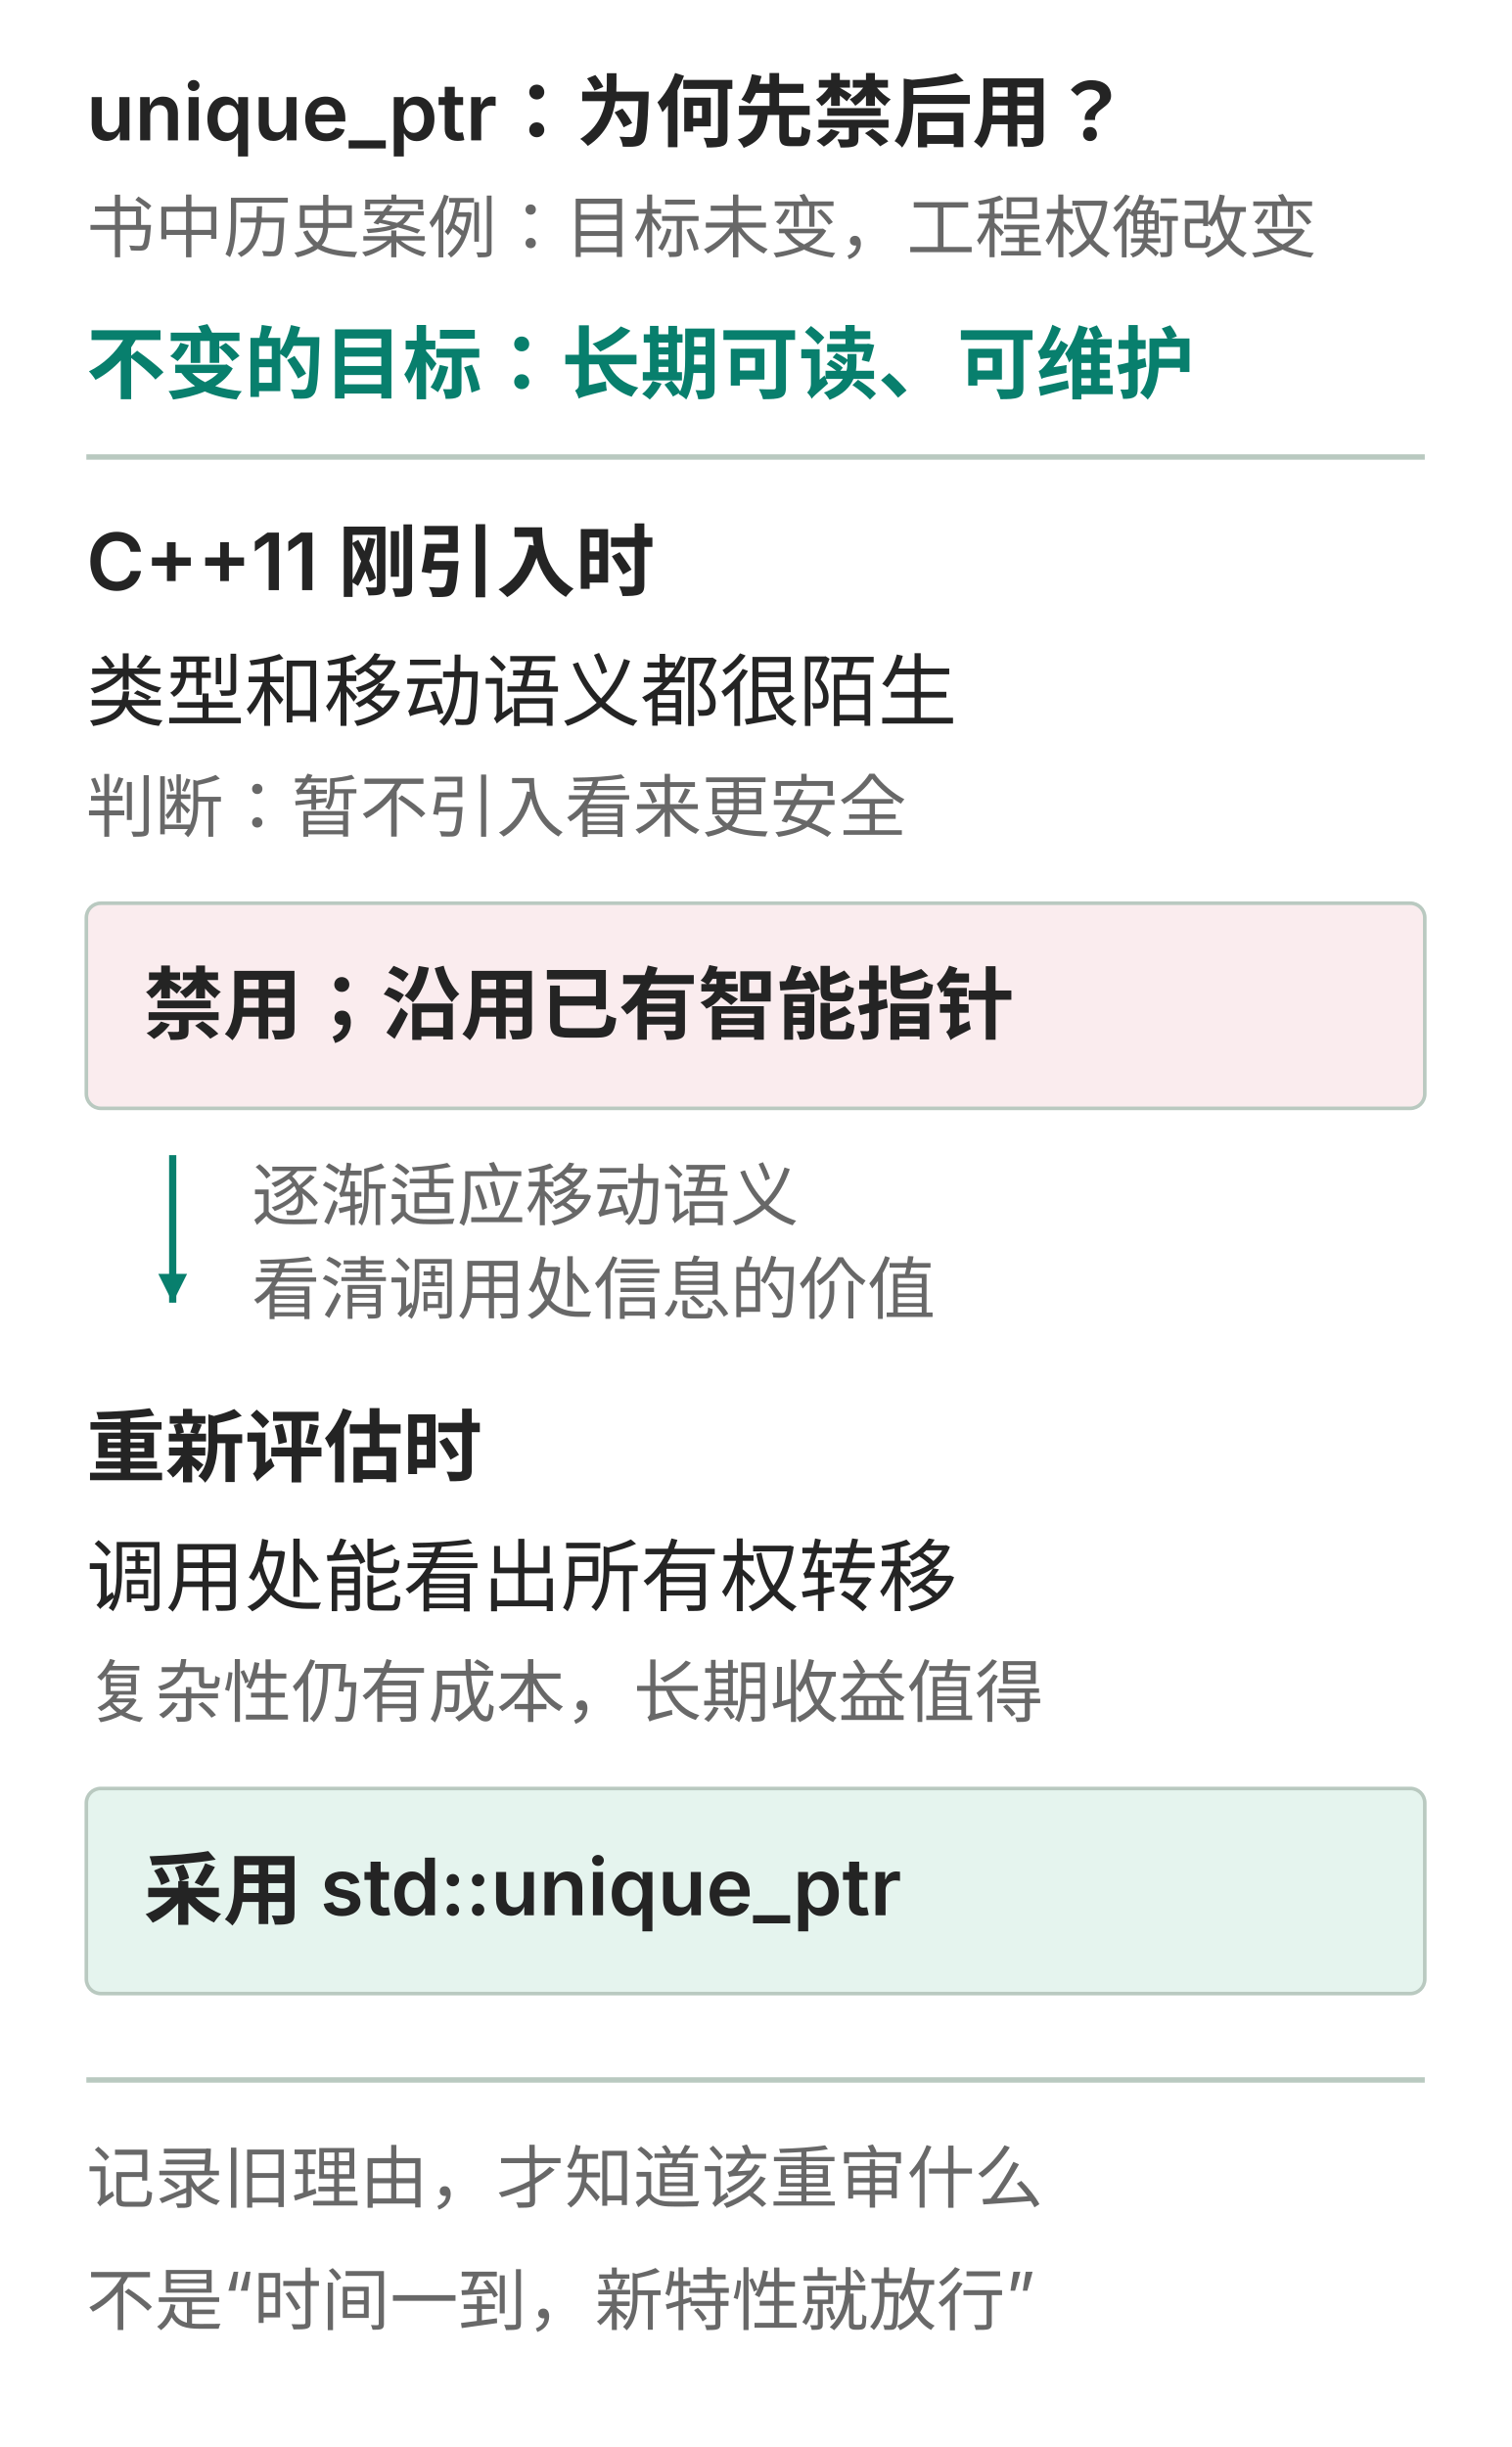
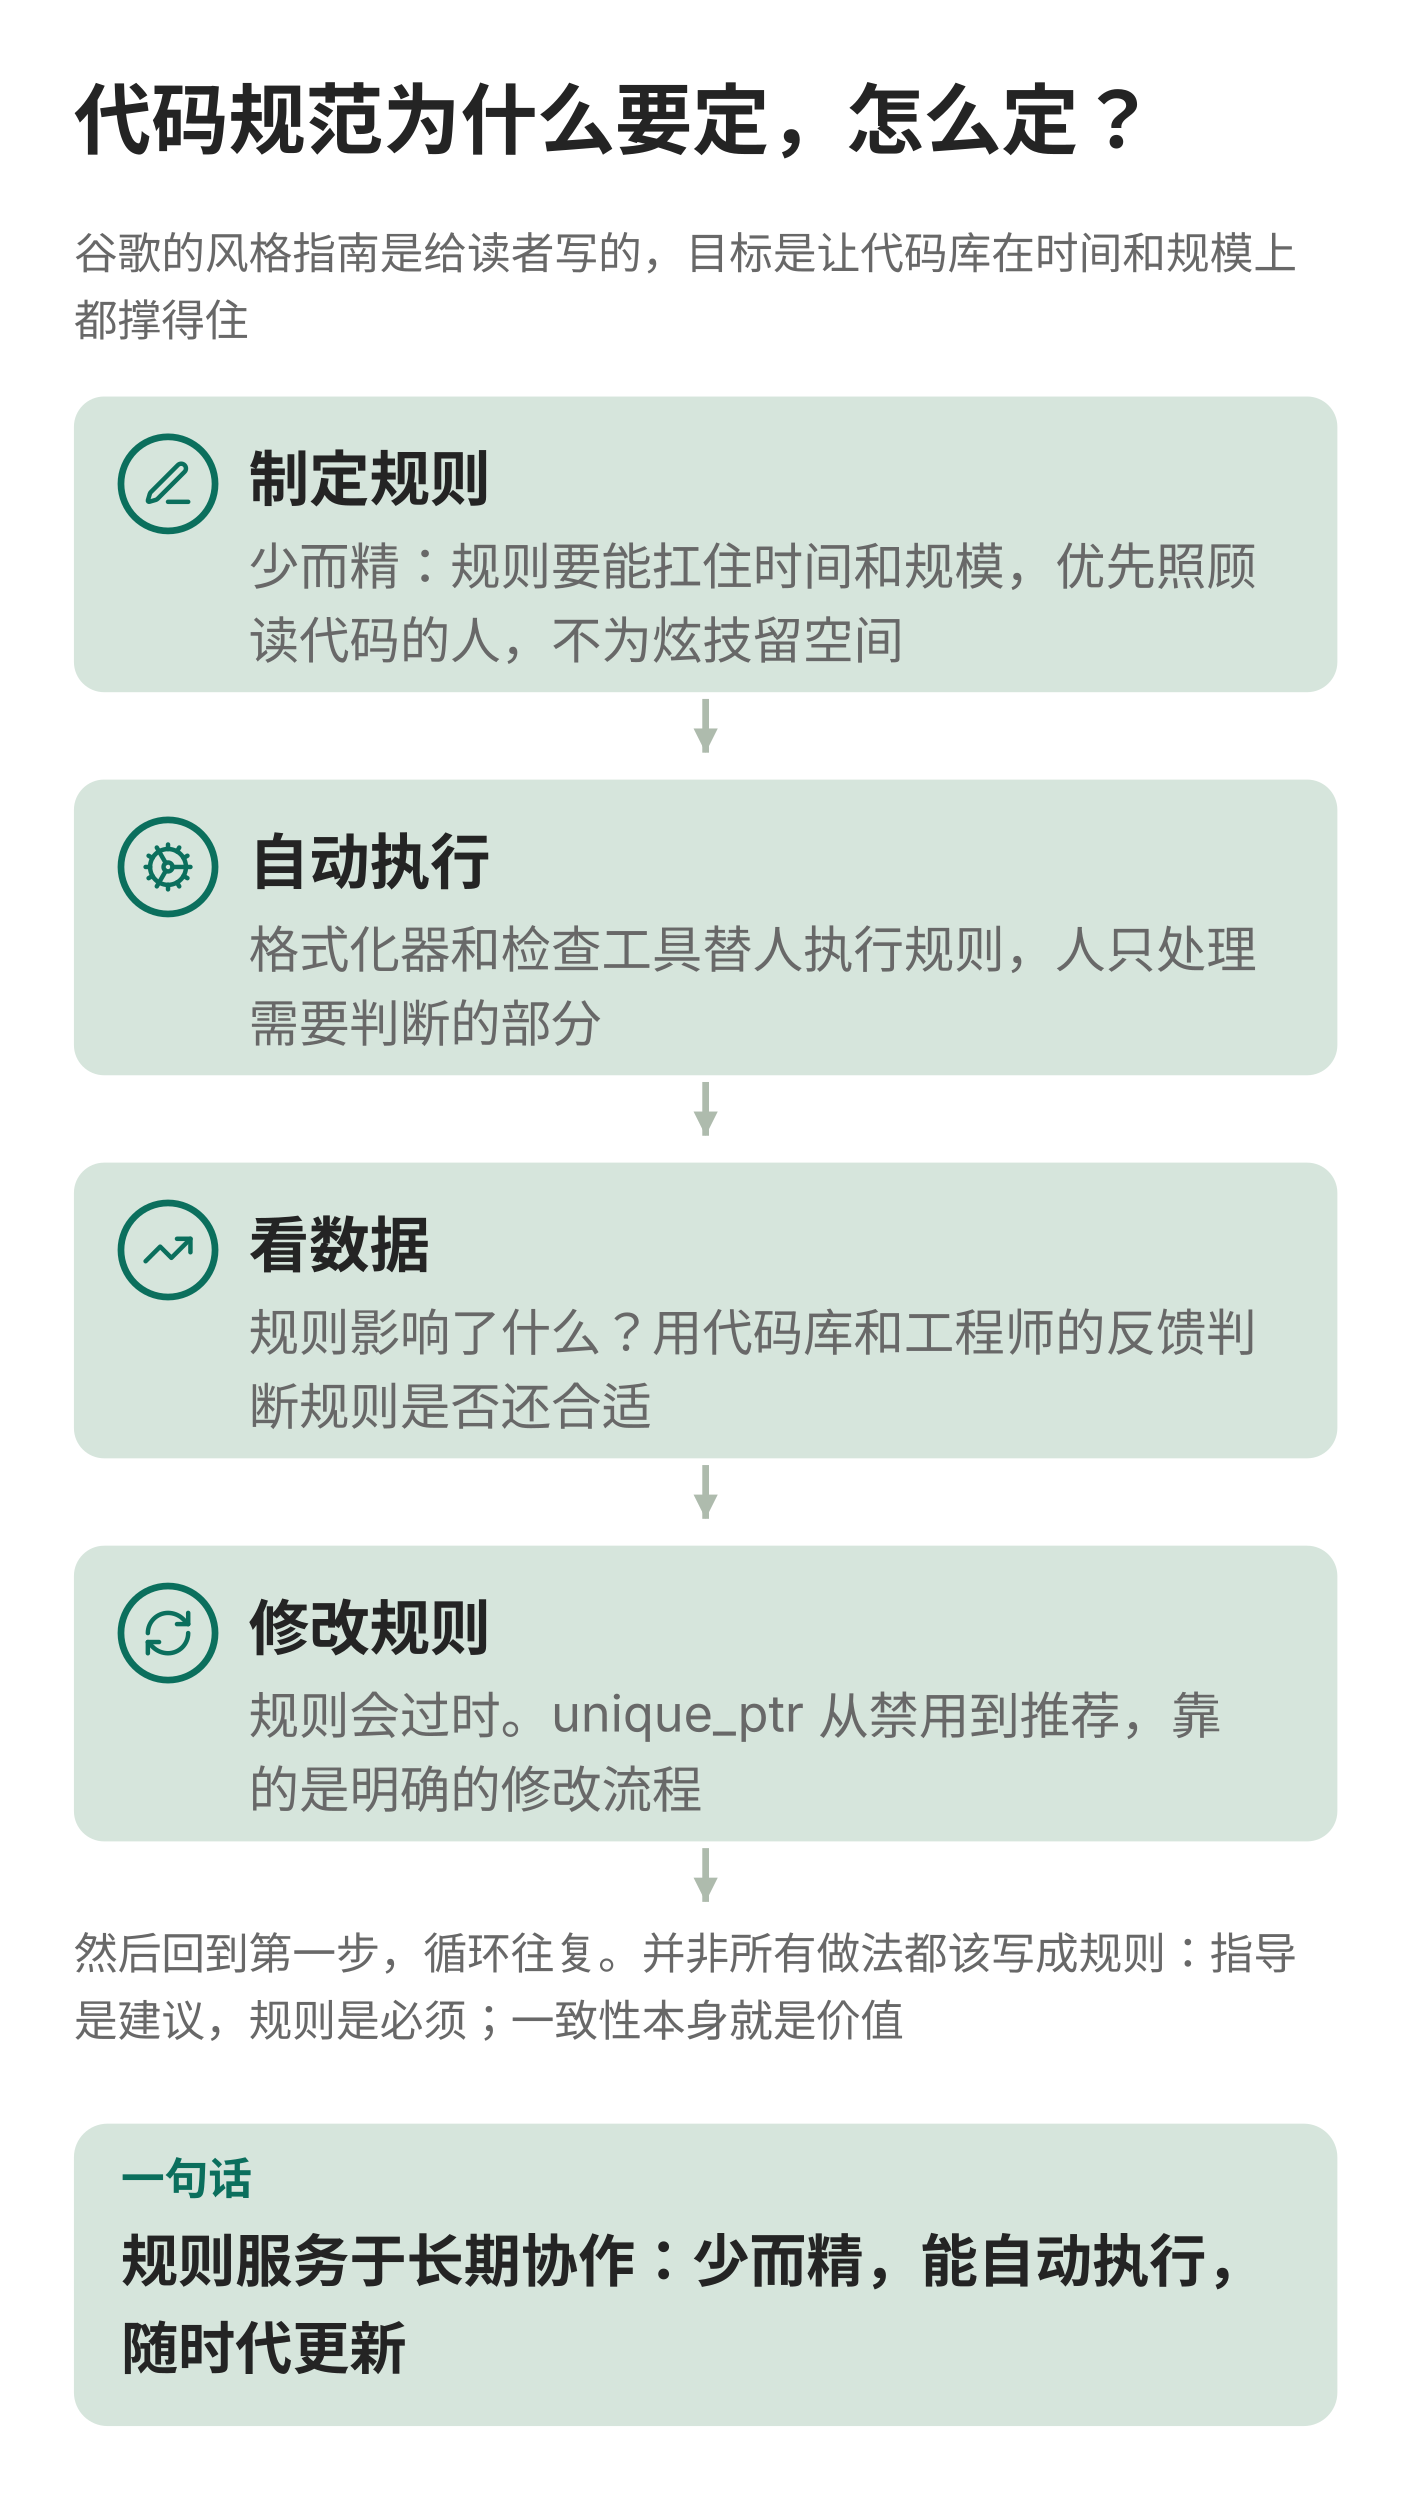
- <svg xmlns="http://www.w3.org/2000/svg" id="ch08m-diagram" class="chapter-svg cg-ch08" role="img" aria-labelledby="ch08m-title ch08m-desc" viewBox="0 0 420 680" width="420" height="680">
+ <svg xmlns="http://www.w3.org/2000/svg" width="420" height="744" viewBox="0 0 420 744" class="chapter-svg cg-ch08" data-layout="mobile" role="img" aria-labelledby="ch08m-title ch08m-desc">
  <style>
- .cg-ch08#ch08m-diagram text{font-family:-apple-system,BlinkMacSystemFont,"Segoe UI","PingFang SC","Microsoft YaHei",sans-serif;font-size:22px;letter-spacing:0;fill:var(--diagram-ink,#242424)}
- .cg-ch08#ch08m-diagram .strong{font-weight:600}
- .cg-ch08#ch08m-diagram .small{font-size:19px;fill:var(--diagram-muted,#686868)}
- .cg-ch08#ch08m-diagram .code{font-family:ui-monospace,"SFMono-Regular",Menlo,Consolas,monospace}
- .cg-ch08#ch08m-diagram .green{fill:var(--diagram-primary,#087f6d)}
- .cg-ch08#ch08m-diagram .red{fill:var(--diagram-danger,#b54750)}
- .cg-ch08#ch08m-diagram .blue{fill:var(--diagram-secondary,#2f6eac)}
- .cg-ch08#ch08m-diagram .line{fill:none;stroke:var(--diagram-line,#b9c9c0);stroke-width:1.5}
- .cg-ch08#ch08m-diagram .arrow{fill:none;stroke:var(--diagram-primary,#087f6d);stroke-width:2;marker-end:url(#ch08m-arrow)}
- .cg-ch08#ch08m-diagram .uncertain{fill:none;stroke:var(--diagram-muted,#686868);stroke-width:2;stroke-dasharray:5 5}
- </style>
+     .cg-ch08[data-layout="mobile"] text {font-family:-apple-system,BlinkMacSystemFont,'Segoe UI','PingFang SC','Microsoft YaHei',sans-serif;fill:var(--diagram-ink,#242424)}
+     .cg-ch08[data-layout="mobile"] .headline {font-size:30px;font-weight:600}
+     .cg-ch08[data-layout="mobile"] .headline-m {font-size:23px;font-weight:600}
+     .cg-ch08[data-layout="mobile"] .story-headline {font-size:26px;font-weight:600}
+     .cg-ch08[data-layout="mobile"] .story-headline-m {font-size:21px;font-weight:600}
+     .cg-ch08[data-layout="mobile"] .h22 {font-size:22px;font-weight:600}
+     .cg-ch08[data-layout="mobile"] .h20 {font-size:20px;font-weight:600}
+     .cg-ch08[data-layout="mobile"] .h19 {font-size:19px;font-weight:600}
+     .cg-ch08[data-layout="mobile"] .h18 {font-size:18px;font-weight:600}
+     .cg-ch08[data-layout="mobile"] .h16 {font-size:16px;font-weight:600}
+     .cg-ch08[data-layout="mobile"] .t15 {font-size:15px}
+     .cg-ch08[data-layout="mobile"] .t14 {font-size:14px}
+     .cg-ch08[data-layout="mobile"] .c15 {font-size:15px;fill:var(--diagram-muted,#686868)}
+     .cg-ch08[data-layout="mobile"] .c14 {font-size:14px;fill:var(--diagram-muted,#686868)}
+     .cg-ch08[data-layout="mobile"] .c13 {font-size:13px;fill:var(--diagram-muted,#686868)}
+     .cg-ch08[data-layout="mobile"] .tag {font-size:13px;font-weight:600;fill:var(--diagram-primary,#0b6f5d)}
+     .cg-ch08[data-layout="mobile"] .act {font-size:12px;font-weight:600;letter-spacing:1px}
+     .cg-ch08[data-layout="mobile"] .answer {font-size:21px;font-weight:600}
+     .cg-ch08[data-layout="mobile"] .answer-m {font-size:17px;font-weight:600}
+     .cg-ch08[data-layout="mobile"] .emph {font-size:20px;font-weight:600}
+     .cg-ch08[data-layout="mobile"] .emph-m {font-size:18px;font-weight:600}
+   </style>
+   <rect x="0" y="0" width="420" height="744" fill="var(--diagram-bg,#fff)" />
  <defs>
-     <marker id="ch08m-arrow" viewBox="0 0 10 10" refX="9" refY="5" markerWidth="10" markerHeight="10" markerUnits="userSpaceOnUse" orient="auto">
-       <path d="M1 1L9 5L1 9Z" fill="var(--diagram-primary,#087f6d)" />
+     <marker id="ch08m-arrow" viewBox="0 0 10 10" refX="9" refY="5" markerWidth="9" markerHeight="9" orient="auto" markerUnits="userSpaceOnUse">
+       <path d="M1 1L9 5L1 9Z" fill="var(--diagram-line,#aebbad)" />
    </marker>
  </defs>
-   <rect width="420" height="680" fill="var(--diagram-bg,#fff)" />
-   <text x="24" y="39" class="strong">unique_ptr：为何先禁后用？</text>
-   <text x="24" y="70" class="small">书中历史案例：目标未变，工程权衡改变</text>
-   <text x="24" y="109" class="strong green">不变的目标：长期可读、可维护</text>
-   <path class="line" d="M24 127H396" />
-   <text x="24" y="164" class="strong">C++11 刚引入时</text>
-   <text x="24" y="200">类型和移动语义都很陌生</text>
-   <text x="24" y="231" class="small">判断：暂不引入看来更安全</text>
-   <rect id="ch08m-box1" x="24" y="251" width="372" height="57" rx="4" fill="var(--diagram-danger-soft,#faecee)" stroke="var(--diagram-line,#b9c9c0)" />
-   <text x="40" y="287" class="strong" data-box="ch08m-box1">禁用；沿用已有智能指针</text>
-   <path class="arrow" d="M48 321V362" />
-   <text x="70" y="339" class="small">逐渐适应移动语义</text>
-   <text x="70" y="365" class="small">看清调用处信息的价值</text>
-   <text x="24" y="410" class="strong">重新评估时</text>
-   <text x="24" y="446">调用处能看出所有权转移</text>
-   <text x="24" y="477" class="small">复杂性仍有成本，长期收益值得</text>
-   <rect id="ch08m-box2" x="24" y="497" width="372" height="57" rx="4" fill="var(--diagram-primary-soft,#e5f4ee)" stroke="var(--diagram-line,#b9c9c0)" />
-   <text x="40" y="533" class="strong" data-box="ch08m-box2">采用 std::unique_ptr</text>
-   <path class="line" d="M24 578H396" />
-   <text x="24" y="612" class="small">记录旧理由，才知道该重审什么</text>
-   <text x="24" y="646" class="small">不是“时间一到，新特性就放行”</text>
+   <text x="22.0" y="44.0" class="headline-m" text-anchor="start">代码规范为什么要定，怎么定？</text>
+   <text x="22.0" y="80.0" class="c13" text-anchor="start">谷歌的风格指南是给读者写的，目标是让代码库在时间和规模上</text>
+   <text x="22.0" y="100.0" class="c13" text-anchor="start">都撑得住</text>
+   <rect x="22.0" y="118.0" width="376.0" height="88.0" rx="9" fill="var(--diagram-primary-soft,#d6e5dc)" />
+   <circle cx="50.0" cy="144.0" r="14" fill="var(--diagram-primary-soft,#d6e5dc)" stroke="var(--diagram-primary,#0b6f5d)" stroke-width="2" />
+   <g transform="translate(42.0,136.0) scale(0.667)" fill="none" stroke="var(--diagram-primary,#0b6f5d)" stroke-width="2" stroke-linecap="round" stroke-linejoin="round">
+     <path d="M12 20h9" />
+     <path d="M16.376 3.622a1 1 0 0 1 3.002 3.002L7.368 18.635a2 2 0 0 1-.855.506l-2.872.838a.5.5 0 0 1-.62-.62l.838-2.872a2 2 0 0 1 .506-.854z" />
+   </g>
+   <text x="74.0" y="149.0" class="h18" text-anchor="start">制定规则</text>
+   <text x="74.0" y="174.0" class="c15" text-anchor="start">少而精：规则要能扛住时间和规模，优先照顾</text>
+   <text x="74.0" y="196.0" class="c15" text-anchor="start">读代码的人，不为炫技留空间</text>
+   <path d="M210.0 208.0 L210.0 224.0" fill="none" stroke="var(--diagram-line,#aebbad)" stroke-width="2" marker-end="url(#ch08m-arrow)" />
+   <rect x="22.0" y="232.0" width="376.0" height="88.0" rx="9" fill="var(--diagram-primary-soft,#d6e5dc)" />
+   <circle cx="50.0" cy="258.0" r="14" fill="var(--diagram-primary-soft,#d6e5dc)" stroke="var(--diagram-primary,#0b6f5d)" stroke-width="2" />
+   <g transform="translate(42.0,250.0) scale(0.667)" fill="none" stroke="var(--diagram-primary,#0b6f5d)" stroke-width="2" stroke-linecap="round" stroke-linejoin="round">
+     <path d="M12 20a8 8 0 1 0 0-16 8 8 0 0 0 0 16Z" />
+     <path d="M12 14a2 2 0 1 0 0-4 2 2 0 0 0 0 4Z" />
+     <path d="M12 2v2" />
+     <path d="M12 22v-2" />
+     <path d="m17 20.66-1-1.73" />
+     <path d="M11 10.27 7 3.34" />
+     <path d="m20.66 17-1.73-1" />
+     <path d="m3.34 7 1.73 1" />
+     <path d="M14 12h8" />
+     <path d="M2 12h2" />
+     <path d="m20.66 7-1.73 1" />
+     <path d="m3.34 17 1.73-1" />
+     <path d="m17 3.34-1 1.73" />
+     <path d="m11 13.73-4 6.93" />
+   </g>
+   <text x="74.0" y="263.0" class="h18" text-anchor="start">自动执行</text>
+   <text x="74.0" y="288.0" class="c15" text-anchor="start">格式化器和检查工具替人执行规则，人只处理</text>
+   <text x="74.0" y="310.0" class="c15" text-anchor="start">需要判断的部分</text>
+   <path d="M210.0 322.0 L210.0 338.0" fill="none" stroke="var(--diagram-line,#aebbad)" stroke-width="2" marker-end="url(#ch08m-arrow)" />
+   <rect x="22.0" y="346.0" width="376.0" height="88.0" rx="9" fill="var(--diagram-primary-soft,#d6e5dc)" />
+   <circle cx="50.0" cy="372.0" r="14" fill="var(--diagram-primary-soft,#d6e5dc)" stroke="var(--diagram-primary,#0b6f5d)" stroke-width="2" />
+   <g transform="translate(42.0,364.0) scale(0.667)" fill="none" stroke="var(--diagram-primary,#0b6f5d)" stroke-width="2" stroke-linecap="round" stroke-linejoin="round">
+     <polyline points="22 7 13.5 15.5 8.5 10.5 2 17" />
+     <polyline points="16 7 22 7 22 13" />
+   </g>
+   <text x="74.0" y="377.0" class="h18" text-anchor="start">看数据</text>
+   <text x="74.0" y="402.0" class="c15" text-anchor="start">规则影响了什么？用代码库和工程师的反馈判</text>
+   <text x="74.0" y="424.0" class="c15" text-anchor="start">断规则是否还合适</text>
+   <path d="M210.0 436.0 L210.0 452.0" fill="none" stroke="var(--diagram-line,#aebbad)" stroke-width="2" marker-end="url(#ch08m-arrow)" />
+   <rect x="22.0" y="460.0" width="376.0" height="88.0" rx="9" fill="var(--diagram-primary-soft,#d6e5dc)" />
+   <circle cx="50.0" cy="486.0" r="14" fill="var(--diagram-primary-soft,#d6e5dc)" stroke="var(--diagram-primary,#0b6f5d)" stroke-width="2" />
+   <g transform="translate(42.0,478.0) scale(0.667)" fill="none" stroke="var(--diagram-primary,#0b6f5d)" stroke-width="2" stroke-linecap="round" stroke-linejoin="round">
+     <path d="M3 12a9 9 0 0 1 9-9 9.75 9.75 0 0 1 6.74 2.74L21 8" />
+     <path d="M21 3v5h-5" />
+     <path d="M21 12a9 9 0 0 1-9 9 9.75 9.75 0 0 1-6.74-2.74L3 16" />
+     <path d="M8 16H3v5" />
+   </g>
+   <text x="74.0" y="491.0" class="h18" text-anchor="start">修改规则</text>
+   <text x="74.0" y="516.0" class="c15" text-anchor="start">规则会过时。unique_ptr 从禁用到推荐，靠</text>
+   <text x="74.0" y="538.0" class="c15" text-anchor="start">的是明确的修改流程</text>
+   <path d="M210.0 550.0 L210.0 566.0" fill="none" stroke="var(--diagram-line,#aebbad)" stroke-width="2" marker-end="url(#ch08m-arrow)" />
+   <text x="22.0" y="586.0" class="c13" text-anchor="start">然后回到第一步，循环往复。并非所有做法都该写成规则：指导</text>
+   <text x="22.0" y="606.0" class="c13" text-anchor="start">是建议，规则是必须；一致性本身就是价值</text>
+   <rect x="22.0" y="632.0" width="376.0" height="90.0" rx="10" fill="var(--diagram-primary-soft,#d6e5dc)" />
+   <text x="36.0" y="653.0" class="tag" text-anchor="start">一句话</text>
+   <text x="36.0" y="679.0" class="answer-m" text-anchor="start">规则服务于长期协作：少而精，能自动执行，</text>
+   <text x="36.0" y="705.0" class="answer-m" text-anchor="start">随时代更新</text>
</svg>
